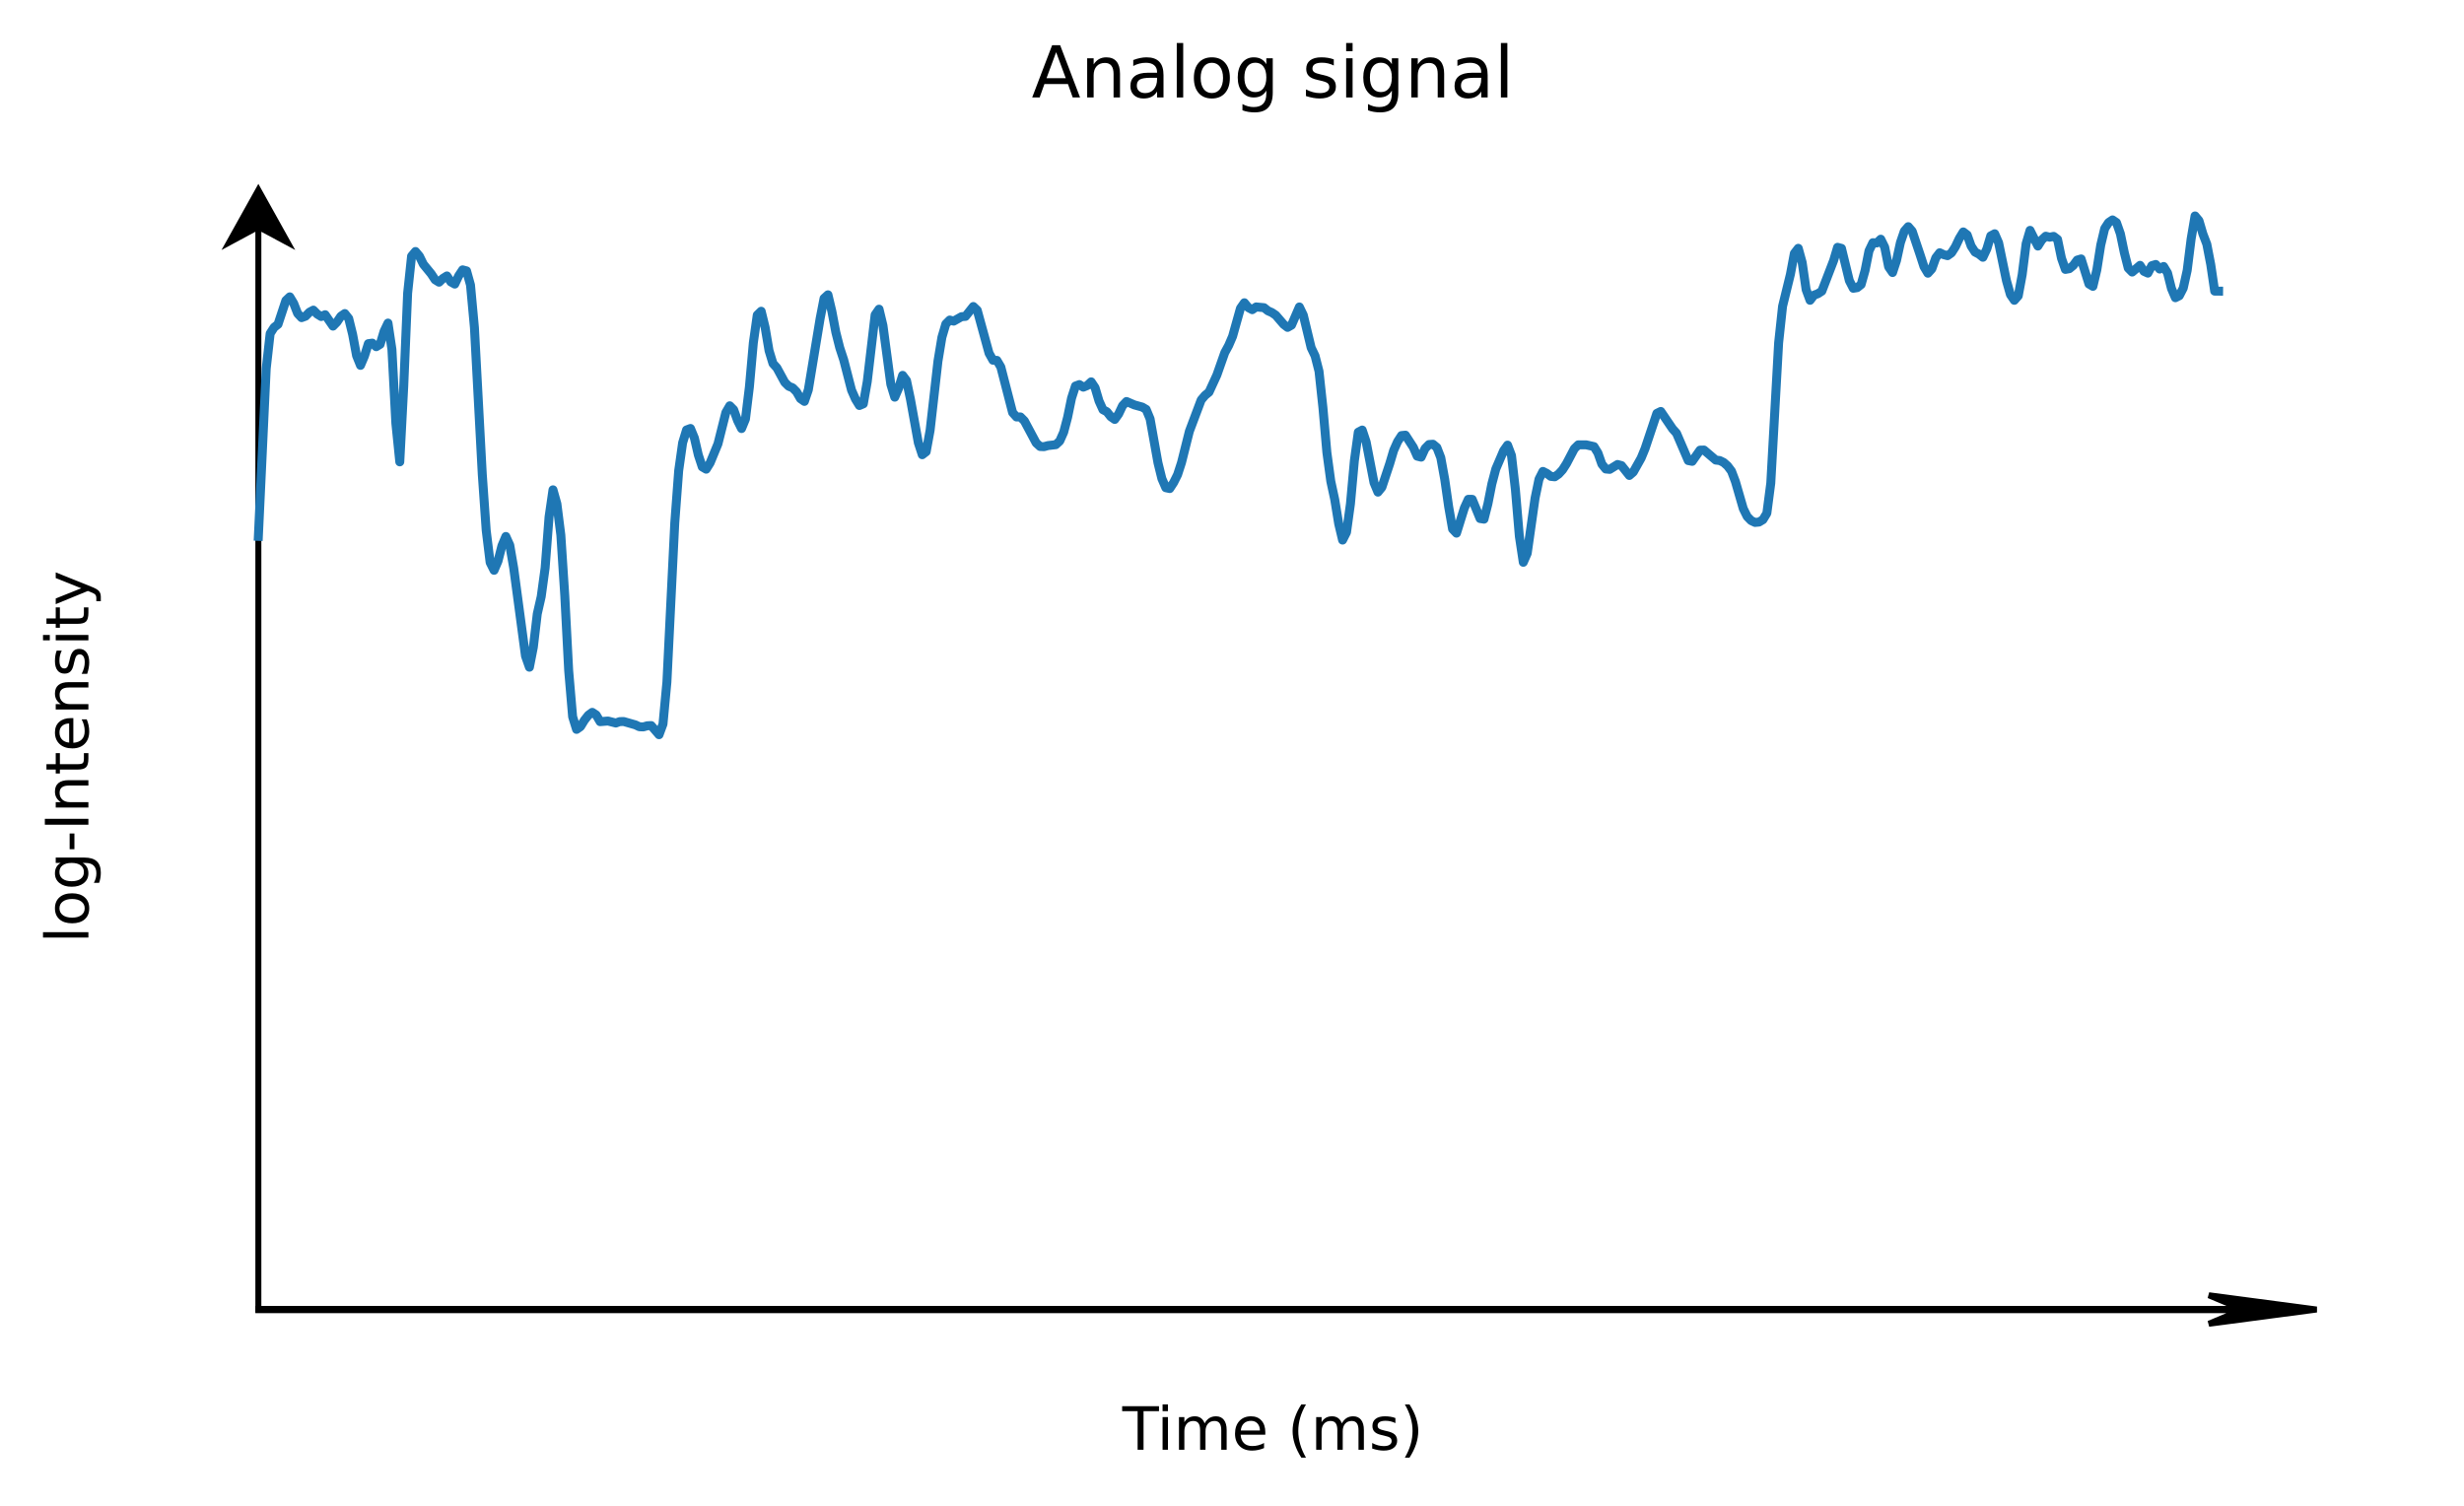
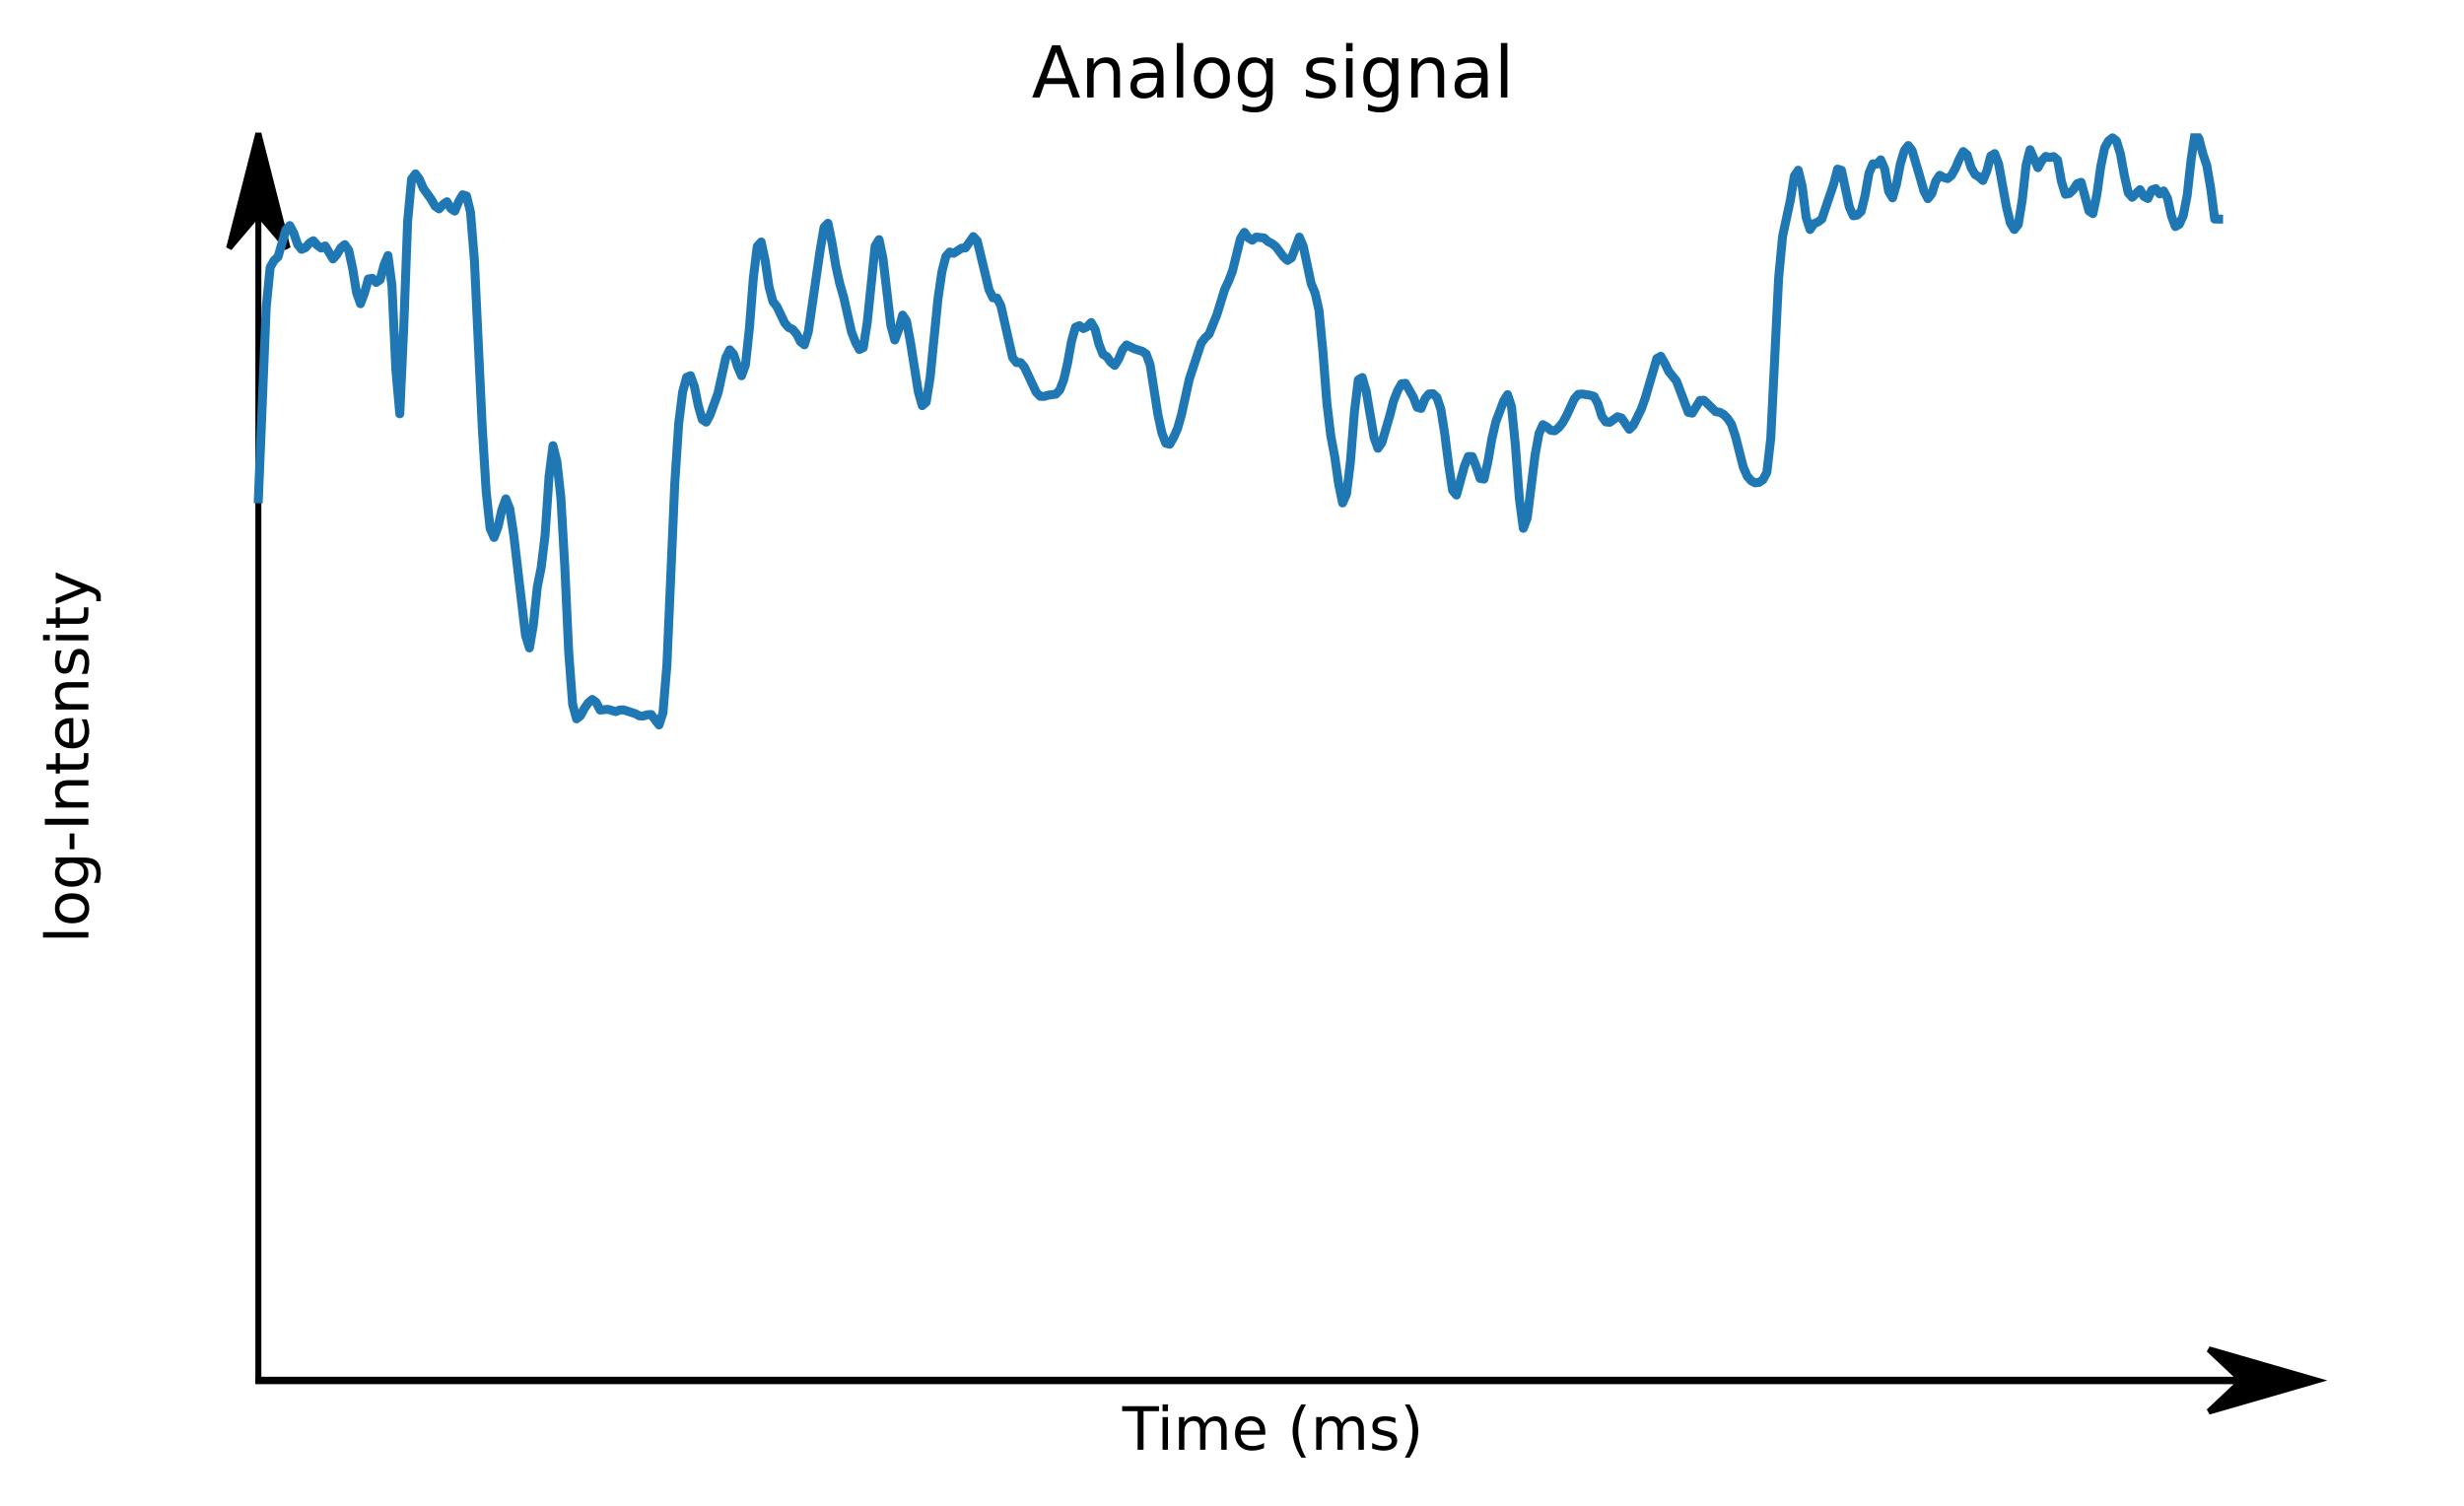
<svg xmlns="http://www.w3.org/2000/svg" xmlns:xlink="http://www.w3.org/1999/xlink" width="412.523pt" height="251.996pt" viewBox="0 0 412.523 251.996" version="1.1">
  <defs>
    <style type="text/css">*{stroke-linejoin: round; stroke-linecap: butt}</style>
  </defs>
  <g id="figure_1">
    <g id="patch_1">
      <path d="M 0 251.996  L 412.523 251.996  L 412.523 0  L 0 0  L 0 251.996  z " style="fill: none" />
    </g>
    <g id="axes_1">
      <g id="patch_2">
        <path d="M 20.878 231.118  L 405.323 231.118  L 405.323 22.318  L 20.878 22.318  L 20.878 231.118  z " style="fill: none" />
      </g>
      <g id="patch_3">
-         <path d="M 387.848 219.239  L 369.798 221.627  L 375.213 219.346  L 43.255 219.346  L 43.255 219.132  L 375.213 219.132  L 369.798 216.85  z " style="stroke: #000000; stroke-linejoin: miter" />
+         <path d="M 387.848 231.118  L 369.798 236.338  L 375.213 231.24  L 43.255 231.24  L 43.255 230.996  L 375.213 230.996  L 369.798 225.898  z " style="stroke: #000000; stroke-linejoin: miter" />
      </g>
      <g id="patch_4">
-         <path d="M 43.255 31.809  L 48.156 40.604  L 43.255 37.966  L 43.255 219.239  L 43.254 219.239  L 43.254 37.966  L 38.353 40.604  z " style="stroke: #000000; stroke-linejoin: miter" />
+         <path d="M 43.255 22.318  L 48.156 41.54  L 43.255 35.774  L 43.255 231.118  L 43.254 231.118  L 43.254 35.774  L 38.353 41.54  z " style="stroke: #000000; stroke-linejoin: miter" />
      </g>
      <g id="matplotlib.axis_1">
        <g id="text_1">
          <g transform="translate(187.9013 242.7166) scale(0.1 -0.1)">
            <defs>
              <path id="DejaVuSans-54" d="M -19 4666  L 3928 4666  L 3928 4134  L 2272 4134  L 2272 0  L 1638 0  L 1638 4134  L -19 4134  L -19 4666  z " transform="scale(0.015625)" />
              <path id="DejaVuSans-69" d="M 603 3500  L 1178 3500  L 1178 0  L 603 0  L 603 3500  z M 603 4863  L 1178 4863  L 1178 4134  L 603 4134  L 603 4863  z " transform="scale(0.015625)" />
              <path id="DejaVuSans-6d" d="M 3328 2828  Q 3544 3216 3844 3400  Q 4144 3584 4550 3584  Q 5097 3584 5394 3201  Q 5691 2819 5691 2113  L 5691 0  L 5113 0  L 5113 2094  Q 5113 2597 4934 2840  Q 4756 3084 4391 3084  Q 3944 3084 3684 2787  Q 3425 2491 3425 1978  L 3425 0  L 2847 0  L 2847 2094  Q 2847 2600 2669 2842  Q 2491 3084 2119 3084  Q 1678 3084 1418 2786  Q 1159 2488 1159 1978  L 1159 0  L 581 0  L 581 3500  L 1159 3500  L 1159 2956  Q 1356 3278 1631 3431  Q 1906 3584 2284 3584  Q 2666 3584 2933 3390  Q 3200 3197 3328 2828  z " transform="scale(0.015625)" />
              <path id="DejaVuSans-65" d="M 3597 1894  L 3597 1613  L 953 1613  Q 991 1019 1311 708  Q 1631 397 2203 397  Q 2534 397 2845 478  Q 3156 559 3463 722  L 3463 178  Q 3153 47 2828 -22  Q 2503 -91 2169 -91  Q 1331 -91 842 396  Q 353 884 353 1716  Q 353 2575 817 3079  Q 1281 3584 2069 3584  Q 2775 3584 3186 3129  Q 3597 2675 3597 1894  z M 3022 2063  Q 3016 2534 2758 2815  Q 2500 3097 2075 3097  Q 1594 3097 1305 2825  Q 1016 2553 972 2059  L 3022 2063  z " transform="scale(0.015625)" />
              <path id="DejaVuSans-20" transform="scale(0.015625)" />
              <path id="DejaVuSans-28" d="M 1984 4856  Q 1566 4138 1362 3434  Q 1159 2731 1159 2009  Q 1159 1288 1364 580  Q 1569 -128 1984 -844  L 1484 -844  Q 1016 -109 783 600  Q 550 1309 550 2009  Q 550 2706 781 3412  Q 1013 4119 1484 4856  L 1984 4856  z " transform="scale(0.015625)" />
              <path id="DejaVuSans-73" d="M 2834 3397  L 2834 2853  Q 2591 2978 2328 3040  Q 2066 3103 1784 3103  Q 1356 3103 1142 2972  Q 928 2841 928 2578  Q 928 2378 1081 2264  Q 1234 2150 1697 2047  L 1894 2003  Q 2506 1872 2764 1633  Q 3022 1394 3022 966  Q 3022 478 2636 193  Q 2250 -91 1575 -91  Q 1294 -91 989 -36  Q 684 19 347 128  L 347 722  Q 666 556 975 473  Q 1284 391 1588 391  Q 1994 391 2212 530  Q 2431 669 2431 922  Q 2431 1156 2273 1281  Q 2116 1406 1581 1522  L 1381 1569  Q 847 1681 609 1914  Q 372 2147 372 2553  Q 372 3047 722 3315  Q 1072 3584 1716 3584  Q 2034 3584 2315 3537  Q 2597 3491 2834 3397  z " transform="scale(0.015625)" />
              <path id="DejaVuSans-29" d="M 513 4856  L 1013 4856  Q 1481 4119 1714 3412  Q 1947 2706 1947 2009  Q 1947 1309 1714 600  Q 1481 -109 1013 -844  L 513 -844  Q 928 -128 1133 580  Q 1338 1288 1338 2009  Q 1338 2731 1133 3434  Q 928 4138 513 4856  z " transform="scale(0.015625)" />
            </defs>
            <use xlink:href="#DejaVuSans-54" />
            <use xlink:href="#DejaVuSans-69" x="57.959" />
            <use xlink:href="#DejaVuSans-6d" x="85.742" />
            <use xlink:href="#DejaVuSans-65" x="183.154" />
            <use xlink:href="#DejaVuSans-20" x="244.678" />
            <use xlink:href="#DejaVuSans-28" x="276.465" />
            <use xlink:href="#DejaVuSans-6d" x="315.479" />
            <use xlink:href="#DejaVuSans-73" x="412.891" />
            <use xlink:href="#DejaVuSans-29" x="464.99" />
          </g>
        </g>
      </g>
      <g id="matplotlib.axis_2">
        <g id="text_2">
          <g transform="translate(14.79844 157.9072) rotate(-90) scale(0.1 -0.1)">
            <defs>
              <path id="DejaVuSans-6c" d="M 603 4863  L 1178 4863  L 1178 0  L 603 0  L 603 4863  z " transform="scale(0.015625)" />
              <path id="DejaVuSans-6f" d="M 1959 3097  Q 1497 3097 1228 2736  Q 959 2375 959 1747  Q 959 1119 1226 758  Q 1494 397 1959 397  Q 2419 397 2687 759  Q 2956 1122 2956 1747  Q 2956 2369 2687 2733  Q 2419 3097 1959 3097  z M 1959 3584  Q 2709 3584 3137 3096  Q 3566 2609 3566 1747  Q 3566 888 3137 398  Q 2709 -91 1959 -91  Q 1206 -91 779 398  Q 353 888 353 1747  Q 353 2609 779 3096  Q 1206 3584 1959 3584  z " transform="scale(0.015625)" />
              <path id="DejaVuSans-67" d="M 2906 1791  Q 2906 2416 2648 2759  Q 2391 3103 1925 3103  Q 1463 3103 1205 2759  Q 947 2416 947 1791  Q 947 1169 1205 825  Q 1463 481 1925 481  Q 2391 481 2648 825  Q 2906 1169 2906 1791  z M 3481 434  Q 3481 -459 3084 -895  Q 2688 -1331 1869 -1331  Q 1566 -1331 1297 -1286  Q 1028 -1241 775 -1147  L 775 -588  Q 1028 -725 1275 -790  Q 1522 -856 1778 -856  Q 2344 -856 2625 -561  Q 2906 -266 2906 331  L 2906 616  Q 2728 306 2450 153  Q 2172 0 1784 0  Q 1141 0 747 490  Q 353 981 353 1791  Q 353 2603 747 3093  Q 1141 3584 1784 3584  Q 2172 3584 2450 3431  Q 2728 3278 2906 2969  L 2906 3500  L 3481 3500  L 3481 434  z " transform="scale(0.015625)" />
              <path id="DejaVuSans-2d" d="M 313 2009  L 1997 2009  L 1997 1497  L 313 1497  L 313 2009  z " transform="scale(0.015625)" />
              <path id="DejaVuSans-49" d="M 628 4666  L 1259 4666  L 1259 0  L 628 0  L 628 4666  z " transform="scale(0.015625)" />
              <path id="DejaVuSans-6e" d="M 3513 2113  L 3513 0  L 2938 0  L 2938 2094  Q 2938 2591 2744 2837  Q 2550 3084 2163 3084  Q 1697 3084 1428 2787  Q 1159 2491 1159 1978  L 1159 0  L 581 0  L 581 3500  L 1159 3500  L 1159 2956  Q 1366 3272 1645 3428  Q 1925 3584 2291 3584  Q 2894 3584 3203 3211  Q 3513 2838 3513 2113  z " transform="scale(0.015625)" />
              <path id="DejaVuSans-74" d="M 1172 4494  L 1172 3500  L 2356 3500  L 2356 3053  L 1172 3053  L 1172 1153  Q 1172 725 1289 603  Q 1406 481 1766 481  L 2356 481  L 2356 0  L 1766 0  Q 1100 0 847 248  Q 594 497 594 1153  L 594 3053  L 172 3053  L 172 3500  L 594 3500  L 594 4494  L 1172 4494  z " transform="scale(0.015625)" />
              <path id="DejaVuSans-79" d="M 2059 -325  Q 1816 -950 1584 -1140  Q 1353 -1331 966 -1331  L 506 -1331  L 506 -850  L 844 -850  Q 1081 -850 1212 -737  Q 1344 -625 1503 -206  L 1606 56  L 191 3500  L 800 3500  L 1894 763  L 2988 3500  L 3597 3500  L 2059 -325  z " transform="scale(0.015625)" />
            </defs>
            <use xlink:href="#DejaVuSans-6c" />
            <use xlink:href="#DejaVuSans-6f" x="27.783" />
            <use xlink:href="#DejaVuSans-67" x="88.965" />
            <use xlink:href="#DejaVuSans-2d" x="152.441" />
            <use xlink:href="#DejaVuSans-49" x="188.525" />
            <use xlink:href="#DejaVuSans-6e" x="218.018" />
            <use xlink:href="#DejaVuSans-74" x="281.396" />
            <use xlink:href="#DejaVuSans-65" x="320.605" />
            <use xlink:href="#DejaVuSans-6e" x="382.129" />
            <use xlink:href="#DejaVuSans-73" x="445.508" />
            <use xlink:href="#DejaVuSans-69" x="497.607" />
            <use xlink:href="#DejaVuSans-74" x="525.391" />
            <use xlink:href="#DejaVuSans-79" x="564.6" />
          </g>
        </g>
      </g>
      <g id="line2d_1">
-         <path d="M 43.255 89.8  L 44.57 61.699  L 45.228 55.844  L 45.885 54.816  L 46.543 54.298  L 47.858 50.317  L 48.516 49.698  L 49.174 50.795  L 49.831 52.478  L 50.489 53.18  L 51.147 52.94  L 51.804 52.273  L 52.462 51.922  L 53.12 52.588  L 53.778 52.994  L 54.435 52.688  L 55.751 54.597  L 56.408 53.928  L 57.066 52.949  L 57.724 52.494  L 58.381 53.323  L 59.039 56  L 59.697 59.543  L 60.354 61.17  L 61.012 59.626  L 61.67 57.535  L 62.327 57.444  L 62.985 58.043  L 63.643 57.64  L 64.3 55.469  L 64.958 54.091  L 65.616 58.498  L 66.274 70.87  L 66.931 77.324  L 67.589 64.743  L 68.247 49.076  L 68.904 42.887  L 69.562 42.105  L 70.22 42.894  L 70.877 44.236  L 72.193 45.845  L 72.85 46.84  L 73.508 47.244  L 74.166 46.611  L 74.823 46.198  L 75.481 47.193  L 76.139 47.562  L 76.796 46.176  L 77.454 45.18  L 78.112 45.352  L 78.77 47.716  L 79.427 54.834  L 80.743 79.402  L 81.4 88.79  L 82.058 94.165  L 82.716 95.481  L 83.373 93.943  L 84.031 91.38  L 84.689 89.816  L 85.346 91.273  L 86.004 95.097  L 87.977 109.832  L 88.635 111.703  L 89.292 108.349  L 89.95 102.774  L 90.608 99.888  L 91.266 95.075  L 91.923 86.551  L 92.581 82.006  L 93.239 84.354  L 93.896 89.57  L 94.554 99.691  L 95.212 112.305  L 95.869 119.992  L 96.527 122.113  L 97.185 121.652  L 97.842 120.578  L 98.5 119.742  L 99.158 119.261  L 99.815 119.7  L 100.473 120.821  L 101.788 120.714  L 103.104 121.048  L 103.762 120.81  L 104.419 120.796  L 106.392 121.362  L 107.05 121.674  L 107.708 121.696  L 108.365 121.509  L 109.023 121.476  L 110.338 123.005  L 110.996 121.225  L 111.654 114.193  L 112.969 87.549  L 113.627 78.792  L 114.284 74.139  L 114.942 71.981  L 115.6 71.734  L 116.258 73.331  L 116.915 76.169  L 117.573 78.166  L 118.231 78.552  L 118.888 77.495  L 120.204 74.298  L 121.519 69.069  L 122.177 67.936  L 122.834 68.6  L 123.492 70.424  L 124.15 71.747  L 124.807 70.148  L 125.465 64.771  L 126.123 57.4  L 126.78 52.746  L 127.438 52.108  L 128.096 54.805  L 128.754 58.702  L 129.411 60.858  L 130.069 61.587  L 131.384 64.006  L 132.042 64.662  L 132.7 64.927  L 133.357 65.593  L 134.015 66.741  L 134.673 67.2  L 135.33 65.267  L 137.303 53.342  L 137.961 49.957  L 138.619 49.358  L 139.276 52.145  L 139.934 55.624  L 140.592 58.224  L 141.25 60.226  L 142.565 65.321  L 143.223 66.816  L 143.88 67.888  L 144.538 67.609  L 145.196 63.887  L 146.511 52.71  L 147.169 51.762  L 147.826 54.504  L 149.142 64.347  L 149.799 66.495  L 150.457 64.971  L 151.115 62.842  L 151.772 63.72  L 152.43 66.844  L 153.746 74.123  L 154.403 76.131  L 155.061 75.624  L 155.719 72.034  L 157.034 60.457  L 157.692 56.477  L 158.349 54.242  L 159.007 53.583  L 159.665 53.762  L 160.98 53.019  L 161.638 52.969  L 162.953 51.315  L 163.611 51.946  L 165.584 59.128  L 166.242 60.307  L 166.899 60.332  L 167.557 61.443  L 169.53 69.076  L 170.188 69.811  L 170.845 69.805  L 171.503 70.467  L 173.476 74.157  L 174.134 74.752  L 174.791 74.782  L 175.449 74.6  L 176.764 74.447  L 177.422 73.84  L 178.08 72.359  L 178.738 69.865  L 179.395 66.669  L 180.053 64.629  L 180.711 64.388  L 181.368 64.818  L 182.026 64.545  L 182.684 63.928  L 183.341 64.918  L 183.999 67.136  L 184.657 68.59  L 185.314 68.935  L 185.972 69.766  L 186.63 70.222  L 187.287 69.299  L 187.945 67.911  L 188.603 67.219  L 189.918 67.789  L 191.234 68.152  L 191.891 68.54  L 192.549 70.128  L 193.864 77.472  L 194.522 80.14  L 195.18 81.653  L 195.837 81.795  L 196.495 80.784  L 197.153 79.464  L 197.81 77.44  L 199.126 72.203  L 201.099 66.962  L 201.756 66.188  L 202.414 65.651  L 203.73 62.784  L 205.045 59.051  L 205.703 57.838  L 206.36 56.309  L 207.676 51.62  L 208.333 50.687  L 208.991 51.492  L 209.649 51.845  L 210.306 51.387  L 211.622 51.511  L 212.279 52.036  L 212.937 52.327  L 213.595 52.773  L 214.91 54.305  L 215.568 54.81  L 216.226 54.432  L 217.541 51.392  L 218.199 52.754  L 219.514 58.212  L 220.172 59.586  L 220.829 62.157  L 221.487 68.27  L 222.145 75.745  L 222.802 80.576  L 223.46 83.623  L 224.118 87.66  L 224.775 90.418  L 225.433 89.12  L 226.091 84.353  L 226.748 77.133  L 227.406 72.35  L 228.064 72.001  L 228.722 73.986  L 230.037 80.81  L 230.695 82.392  L 231.352 81.584  L 232.668 77.622  L 233.325 75.414  L 233.983 73.938  L 234.641 72.921  L 235.298 72.853  L 236.614 74.883  L 237.271 76.372  L 237.929 76.536  L 238.587 75.088  L 239.244 74.421  L 239.902 74.372  L 240.56 74.916  L 241.218 76.623  L 241.875 80.238  L 242.533 84.823  L 243.191 88.571  L 243.848 89.26  L 245.164 85.04  L 245.821 83.598  L 246.479 83.601  L 247.794 86.813  L 248.452 86.914  L 249.11 84.334  L 249.767 81.011  L 250.425 78.524  L 251.74 75.449  L 252.398 74.522  L 253.056 76.27  L 253.714 82.021  L 254.371 89.788  L 255.029 94.139  L 255.687 92.642  L 257.002 83.393  L 257.66 80.22  L 258.317 78.923  L 258.975 79.259  L 259.633 79.755  L 260.29 79.826  L 260.948 79.366  L 261.606 78.649  L 262.263 77.619  L 263.579 75.117  L 264.236 74.473  L 265.552 74.475  L 266.867 74.769  L 267.525 75.839  L 268.183 77.702  L 268.84 78.518  L 269.498 78.58  L 270.813 77.764  L 271.471 77.946  L 272.786 79.6  L 273.444 79.034  L 274.759 76.695  L 275.417 75.1  L 277.39 69.207  L 278.048 68.884  L 280.021 71.794  L 280.679 72.524  L 282.652 77.11  L 283.309 77.237  L 284.625 75.362  L 285.282 75.347  L 287.255 77.026  L 287.913 77.102  L 288.571 77.422  L 289.228 78.003  L 289.886 78.877  L 290.544 80.616  L 291.859 85.154  L 292.517 86.483  L 293.175 87.155  L 293.832 87.464  L 294.49 87.403  L 295.148 87.009  L 295.805 85.933  L 296.463 80.897  L 297.778 57.406  L 298.436 51.281  L 299.751 45.923  L 300.409 42.422  L 301.067 41.572  L 301.724 43.964  L 302.382 48.492  L 303.04 50.276  L 303.698 49.414  L 304.355 49.168  L 305.013 48.74  L 306.986 43.613  L 307.644 41.407  L 308.301 41.58  L 309.617 46.985  L 310.274 48.263  L 310.932 48.156  L 311.59 47.631  L 312.247 45.297  L 312.905 42.001  L 313.563 40.63  L 314.22 40.676  L 314.878 40.046  L 315.536 41.381  L 316.194 44.674  L 316.851 45.629  L 317.509 43.628  L 318.167 40.611  L 318.824 38.693  L 319.482 37.947  L 320.14 38.704  L 321.455 42.619  L 322.113 44.643  L 322.77 45.742  L 323.428 45.018  L 324.086 43.17  L 324.743 42.315  L 325.401 42.626  L 326.059 42.803  L 326.716 42.338  L 327.374 41.302  L 328.032 39.911  L 328.69 38.83  L 329.347 39.329  L 330.005 41.19  L 330.663 42.202  L 331.32 42.544  L 331.978 43.074  L 332.636 41.672  L 333.293 39.486  L 333.951 39.134  L 334.609 40.644  L 335.924 46.997  L 336.582 49.319  L 337.239 50.279  L 337.897 49.529  L 338.555 45.984  L 339.212 40.803  L 339.87 38.565  L 341.186 41.194  L 341.843 40.154  L 342.501 39.544  L 343.159 39.711  L 343.816 39.573  L 344.474 40.07  L 345.132 43.233  L 345.789 45.105  L 346.447 44.984  L 347.105 44.44  L 347.762 43.544  L 348.42 43.35  L 349.735 47.545  L 350.393 47.94  L 351.051 45.182  L 351.708 41.024  L 352.366 38.262  L 353.024 37.253  L 353.682 36.818  L 354.339 37.266  L 354.997 39.147  L 355.655 42.304  L 356.312 44.884  L 356.97 45.549  L 358.285 44.423  L 358.943 45.426  L 359.601 45.727  L 360.258 44.474  L 360.916 44.278  L 361.574 45.046  L 362.231 44.613  L 362.889 45.7  L 363.547 48.306  L 364.204 49.843  L 364.862 49.509  L 365.52 48.232  L 366.178 45.271  L 366.835 40.034  L 367.493 36.152  L 368.151 36.938  L 368.808 39.164  L 369.466 40.879  L 370.124 44.293  L 370.781 48.738  L 371.439 48.745  L 371.439 48.745  " clip-path="url(#p0cbe21fb74)" style="fill: none; stroke: #1f77b4; stroke-width: 1.5; stroke-linecap: square" />
+         <path d="M 43.255 83.501  L 44.57 51.454  L 45.228 44.776  L 45.885 43.604  L 46.543 43.013  L 47.858 38.473  L 48.516 37.767  L 49.174 39.018  L 49.831 40.937  L 50.489 41.738  L 51.147 41.464  L 51.804 40.704  L 52.462 40.303  L 53.12 41.063  L 53.778 41.526  L 54.435 41.177  L 55.751 43.353  L 56.408 42.591  L 57.066 41.475  L 57.724 40.955  L 58.381 41.901  L 59.039 44.954  L 59.697 48.994  L 60.354 50.85  L 61.012 49.089  L 61.67 46.705  L 62.327 46.601  L 62.985 47.284  L 63.643 46.825  L 64.3 44.349  L 64.958 42.777  L 65.616 47.803  L 66.274 61.913  L 66.931 69.273  L 67.589 54.925  L 68.247 37.057  L 68.904 30  L 69.562 29.108  L 70.22 30.007  L 70.877 31.537  L 72.193 33.373  L 72.85 34.508  L 73.508 34.968  L 74.166 34.246  L 74.823 33.776  L 75.481 34.91  L 76.139 35.331  L 76.796 33.75  L 77.454 32.615  L 78.112 32.811  L 78.77 35.507  L 79.427 43.624  L 80.743 71.643  L 81.4 82.349  L 82.058 88.479  L 82.716 89.979  L 83.373 88.226  L 84.031 85.302  L 84.689 83.519  L 85.346 85.18  L 86.004 89.542  L 87.977 106.346  L 88.635 108.48  L 89.292 104.655  L 89.95 98.297  L 90.608 95.005  L 91.266 89.517  L 91.923 79.795  L 92.581 74.612  L 93.239 77.29  L 93.896 83.239  L 94.554 94.781  L 95.212 109.166  L 95.869 117.933  L 96.527 120.352  L 97.185 119.826  L 97.842 118.602  L 98.5 117.648  L 99.158 117.099  L 99.815 117.601  L 100.473 118.878  L 101.788 118.756  L 103.104 119.138  L 103.762 118.866  L 104.419 118.85  L 106.392 119.496  L 107.05 119.852  L 107.708 119.877  L 108.365 119.663  L 109.023 119.625  L 110.338 121.369  L 110.996 119.339  L 111.654 111.32  L 112.969 80.933  L 113.627 70.947  L 114.284 65.641  L 114.942 63.179  L 115.6 62.897  L 116.258 64.719  L 116.915 67.955  L 117.573 70.233  L 118.231 70.673  L 118.888 69.468  L 120.204 65.821  L 121.519 59.859  L 122.177 58.566  L 122.834 59.324  L 123.492 61.404  L 124.15 62.912  L 124.807 61.089  L 125.465 54.956  L 126.123 46.551  L 126.78 41.243  L 127.438 40.515  L 128.096 43.592  L 128.754 48.035  L 129.411 50.494  L 130.069 51.326  L 131.384 54.084  L 132.042 54.833  L 132.7 55.135  L 133.357 55.895  L 134.015 57.203  L 134.673 57.727  L 135.33 55.522  L 137.303 41.923  L 137.961 38.062  L 138.619 37.379  L 139.276 40.557  L 139.934 44.525  L 140.592 47.49  L 141.25 49.774  L 142.565 55.584  L 143.223 57.289  L 143.88 58.512  L 144.538 58.193  L 145.196 53.949  L 146.511 41.202  L 147.169 40.12  L 147.826 43.247  L 149.142 54.473  L 149.799 56.923  L 150.457 55.185  L 151.115 52.757  L 151.772 53.759  L 152.43 57.321  L 153.746 65.622  L 154.403 67.912  L 155.061 67.334  L 155.719 63.24  L 157.034 50.037  L 157.692 45.498  L 158.349 42.949  L 159.007 42.197  L 159.665 42.402  L 160.98 41.554  L 161.638 41.498  L 162.953 39.611  L 163.611 40.331  L 165.584 48.521  L 166.242 49.865  L 166.899 49.894  L 167.557 51.162  L 169.53 59.866  L 170.188 60.704  L 170.845 60.698  L 171.503 61.453  L 173.476 65.661  L 174.134 66.34  L 174.791 66.374  L 175.449 66.166  L 176.764 65.991  L 177.422 65.299  L 178.08 63.611  L 178.738 60.766  L 179.395 57.122  L 180.053 54.795  L 180.711 54.52  L 181.368 55.01  L 182.026 54.699  L 182.684 53.996  L 183.341 55.125  L 183.999 57.654  L 184.657 59.312  L 185.314 59.706  L 185.972 60.653  L 186.63 61.174  L 187.287 60.121  L 187.945 58.538  L 188.603 57.749  L 189.918 58.399  L 191.234 58.813  L 191.891 59.255  L 192.549 61.067  L 193.864 69.442  L 194.522 72.484  L 195.18 74.209  L 195.837 74.372  L 196.495 73.219  L 197.153 71.713  L 197.81 69.406  L 199.126 63.432  L 201.099 57.456  L 201.756 56.572  L 202.414 55.96  L 203.73 52.69  L 205.045 48.434  L 205.703 47.05  L 206.36 45.306  L 207.676 39.959  L 208.333 38.894  L 208.991 39.813  L 209.649 40.215  L 210.306 39.694  L 211.622 39.835  L 212.279 40.433  L 212.937 40.766  L 213.595 41.274  L 214.91 43.021  L 215.568 43.597  L 216.226 43.166  L 217.541 39.699  L 218.199 41.252  L 219.514 47.477  L 220.172 49.043  L 220.829 51.976  L 221.487 58.947  L 222.145 67.472  L 222.802 72.981  L 223.46 76.456  L 224.118 81.061  L 224.775 84.206  L 225.433 82.726  L 226.091 77.289  L 226.748 69.055  L 227.406 63.6  L 228.064 63.203  L 228.722 65.466  L 230.037 73.248  L 230.695 75.052  L 231.352 74.131  L 232.668 69.612  L 233.325 67.095  L 233.983 65.411  L 234.641 64.252  L 235.298 64.174  L 236.614 66.489  L 237.271 68.187  L 237.929 68.374  L 238.587 66.723  L 239.244 65.962  L 239.902 65.907  L 240.56 66.527  L 241.218 68.473  L 241.875 72.596  L 242.533 77.825  L 243.191 82.099  L 243.848 82.885  L 245.164 78.073  L 245.821 76.428  L 246.479 76.431  L 247.137 78.109  L 247.794 80.094  L 248.452 80.209  L 249.11 77.267  L 249.767 73.477  L 250.425 70.641  L 251.74 67.134  L 252.398 66.078  L 253.056 68.07  L 253.714 74.629  L 254.371 83.487  L 255.029 88.45  L 255.687 86.742  L 257.002 76.194  L 257.66 72.575  L 258.317 71.096  L 258.975 71.48  L 259.633 72.045  L 260.29 72.126  L 260.948 71.602  L 261.606 70.783  L 262.263 69.61  L 263.579 66.756  L 264.236 66.022  L 264.894 65.96  L 266.21 66.169  L 266.867 66.359  L 267.525 67.579  L 268.183 69.704  L 268.84 70.634  L 269.498 70.705  L 270.813 69.775  L 271.471 69.982  L 272.786 71.869  L 273.444 71.223  L 274.759 68.556  L 275.417 66.736  L 277.39 60.016  L 278.048 59.647  L 278.706 60.787  L 279.363 62.156  L 280.679 63.798  L 282.652 69.029  L 283.309 69.173  L 284.625 67.035  L 285.282 67.018  L 287.255 68.933  L 287.913 69.019  L 288.571 69.384  L 289.228 70.047  L 289.886 71.044  L 290.544 73.027  L 291.859 78.202  L 292.517 79.718  L 293.175 80.484  L 293.832 80.837  L 294.49 80.767  L 295.148 80.318  L 295.805 79.091  L 296.463 73.348  L 297.778 46.558  L 298.436 39.572  L 299.751 33.462  L 300.409 29.469  L 301.067 28.499  L 301.724 31.227  L 302.382 36.392  L 303.04 38.426  L 303.698 37.443  L 304.355 37.162  L 305.013 36.675  L 306.986 30.828  L 307.644 28.312  L 308.301 28.508  L 309.617 34.673  L 310.274 36.13  L 310.932 36.008  L 311.59 35.409  L 312.247 32.748  L 312.905 28.989  L 313.563 27.426  L 314.22 27.478  L 314.878 26.759  L 315.536 28.282  L 316.194 32.037  L 316.851 33.126  L 317.509 30.845  L 318.167 27.403  L 318.824 25.216  L 319.482 24.366  L 320.14 25.229  L 321.455 29.694  L 322.113 32.001  L 322.77 33.256  L 323.428 32.43  L 324.086 30.322  L 324.743 29.347  L 325.401 29.702  L 326.059 29.904  L 326.716 29.373  L 327.374 28.192  L 328.032 26.606  L 328.69 25.372  L 329.347 25.942  L 330.005 28.064  L 330.663 29.218  L 331.32 29.608  L 331.978 30.212  L 332.636 28.614  L 333.293 26.121  L 333.951 25.719  L 334.609 27.441  L 335.924 34.687  L 336.582 37.335  L 337.239 38.429  L 337.897 37.574  L 338.555 33.532  L 339.212 27.623  L 339.87 25.07  L 341.186 28.069  L 341.843 26.883  L 342.501 26.187  L 343.159 26.378  L 343.816 26.22  L 344.474 26.786  L 345.132 30.394  L 345.789 32.529  L 346.447 32.391  L 347.105 31.77  L 347.762 30.749  L 348.42 30.527  L 349.735 35.311  L 350.393 35.762  L 351.051 32.617  L 351.708 27.875  L 352.366 24.725  L 353.024 23.574  L 353.682 23.079  L 354.339 23.589  L 354.997 25.734  L 355.655 29.335  L 356.312 32.276  L 356.97 33.035  L 358.285 31.751  L 358.943 32.895  L 359.601 33.238  L 360.258 31.809  L 360.916 31.586  L 361.574 32.462  L 362.231 31.968  L 362.889 33.208  L 363.547 36.179  L 364.204 37.932  L 364.862 37.551  L 365.52 36.095  L 366.178 32.719  L 366.835 26.746  L 367.493 22.318  L 368.151 23.215  L 368.808 25.753  L 369.466 27.709  L 370.124 31.603  L 370.781 36.673  L 371.439 36.68  L 371.439 36.68  " clip-path="url(#p10eaaa129d)" style="fill: none; stroke: #1f77b4; stroke-width: 1.5; stroke-linecap: square" />
      </g>
      <g id="text_3">
        <g transform="translate(172.7149 16.31812) scale(0.12 -0.12)">
          <defs>
            <path id="DejaVuSans-41" d="M 2188 4044  L 1331 1722  L 3047 1722  L 2188 4044  z M 1831 4666  L 2547 4666  L 4325 0  L 3669 0  L 3244 1197  L 1141 1197  L 716 0  L 50 0  L 1831 4666  z " transform="scale(0.015625)" />
            <path id="DejaVuSans-61" d="M 2194 1759  Q 1497 1759 1228 1600  Q 959 1441 959 1056  Q 959 750 1161 570  Q 1363 391 1709 391  Q 2188 391 2477 730  Q 2766 1069 2766 1631  L 2766 1759  L 2194 1759  z M 3341 1997  L 3341 0  L 2766 0  L 2766 531  Q 2569 213 2275 61  Q 1981 -91 1556 -91  Q 1019 -91 701 211  Q 384 513 384 1019  Q 384 1609 779 1909  Q 1175 2209 1959 2209  L 2766 2209  L 2766 2266  Q 2766 2663 2505 2880  Q 2244 3097 1772 3097  Q 1472 3097 1187 3025  Q 903 2953 641 2809  L 641 3341  Q 956 3463 1253 3523  Q 1550 3584 1831 3584  Q 2591 3584 2966 3190  Q 3341 2797 3341 1997  z " transform="scale(0.015625)" />
          </defs>
          <use xlink:href="#DejaVuSans-41" />
          <use xlink:href="#DejaVuSans-6e" x="68.408" />
          <use xlink:href="#DejaVuSans-61" x="131.787" />
          <use xlink:href="#DejaVuSans-6c" x="193.066" />
          <use xlink:href="#DejaVuSans-6f" x="220.85" />
          <use xlink:href="#DejaVuSans-67" x="282.031" />
          <use xlink:href="#DejaVuSans-20" x="345.508" />
          <use xlink:href="#DejaVuSans-73" x="377.295" />
          <use xlink:href="#DejaVuSans-69" x="429.395" />
          <use xlink:href="#DejaVuSans-67" x="457.178" />
          <use xlink:href="#DejaVuSans-6e" x="520.654" />
          <use xlink:href="#DejaVuSans-61" x="584.033" />
          <use xlink:href="#DejaVuSans-6c" x="645.312" />
        </g>
      </g>
    </g>
  </g>
  <defs>
-     <clipPath id="p0cbe21fb74">
+     <clipPath id="p10eaaa129d">
      <rect x="20.878" y="22.318" width="384.445" height="208.8" />
    </clipPath>
  </defs>
</svg>
